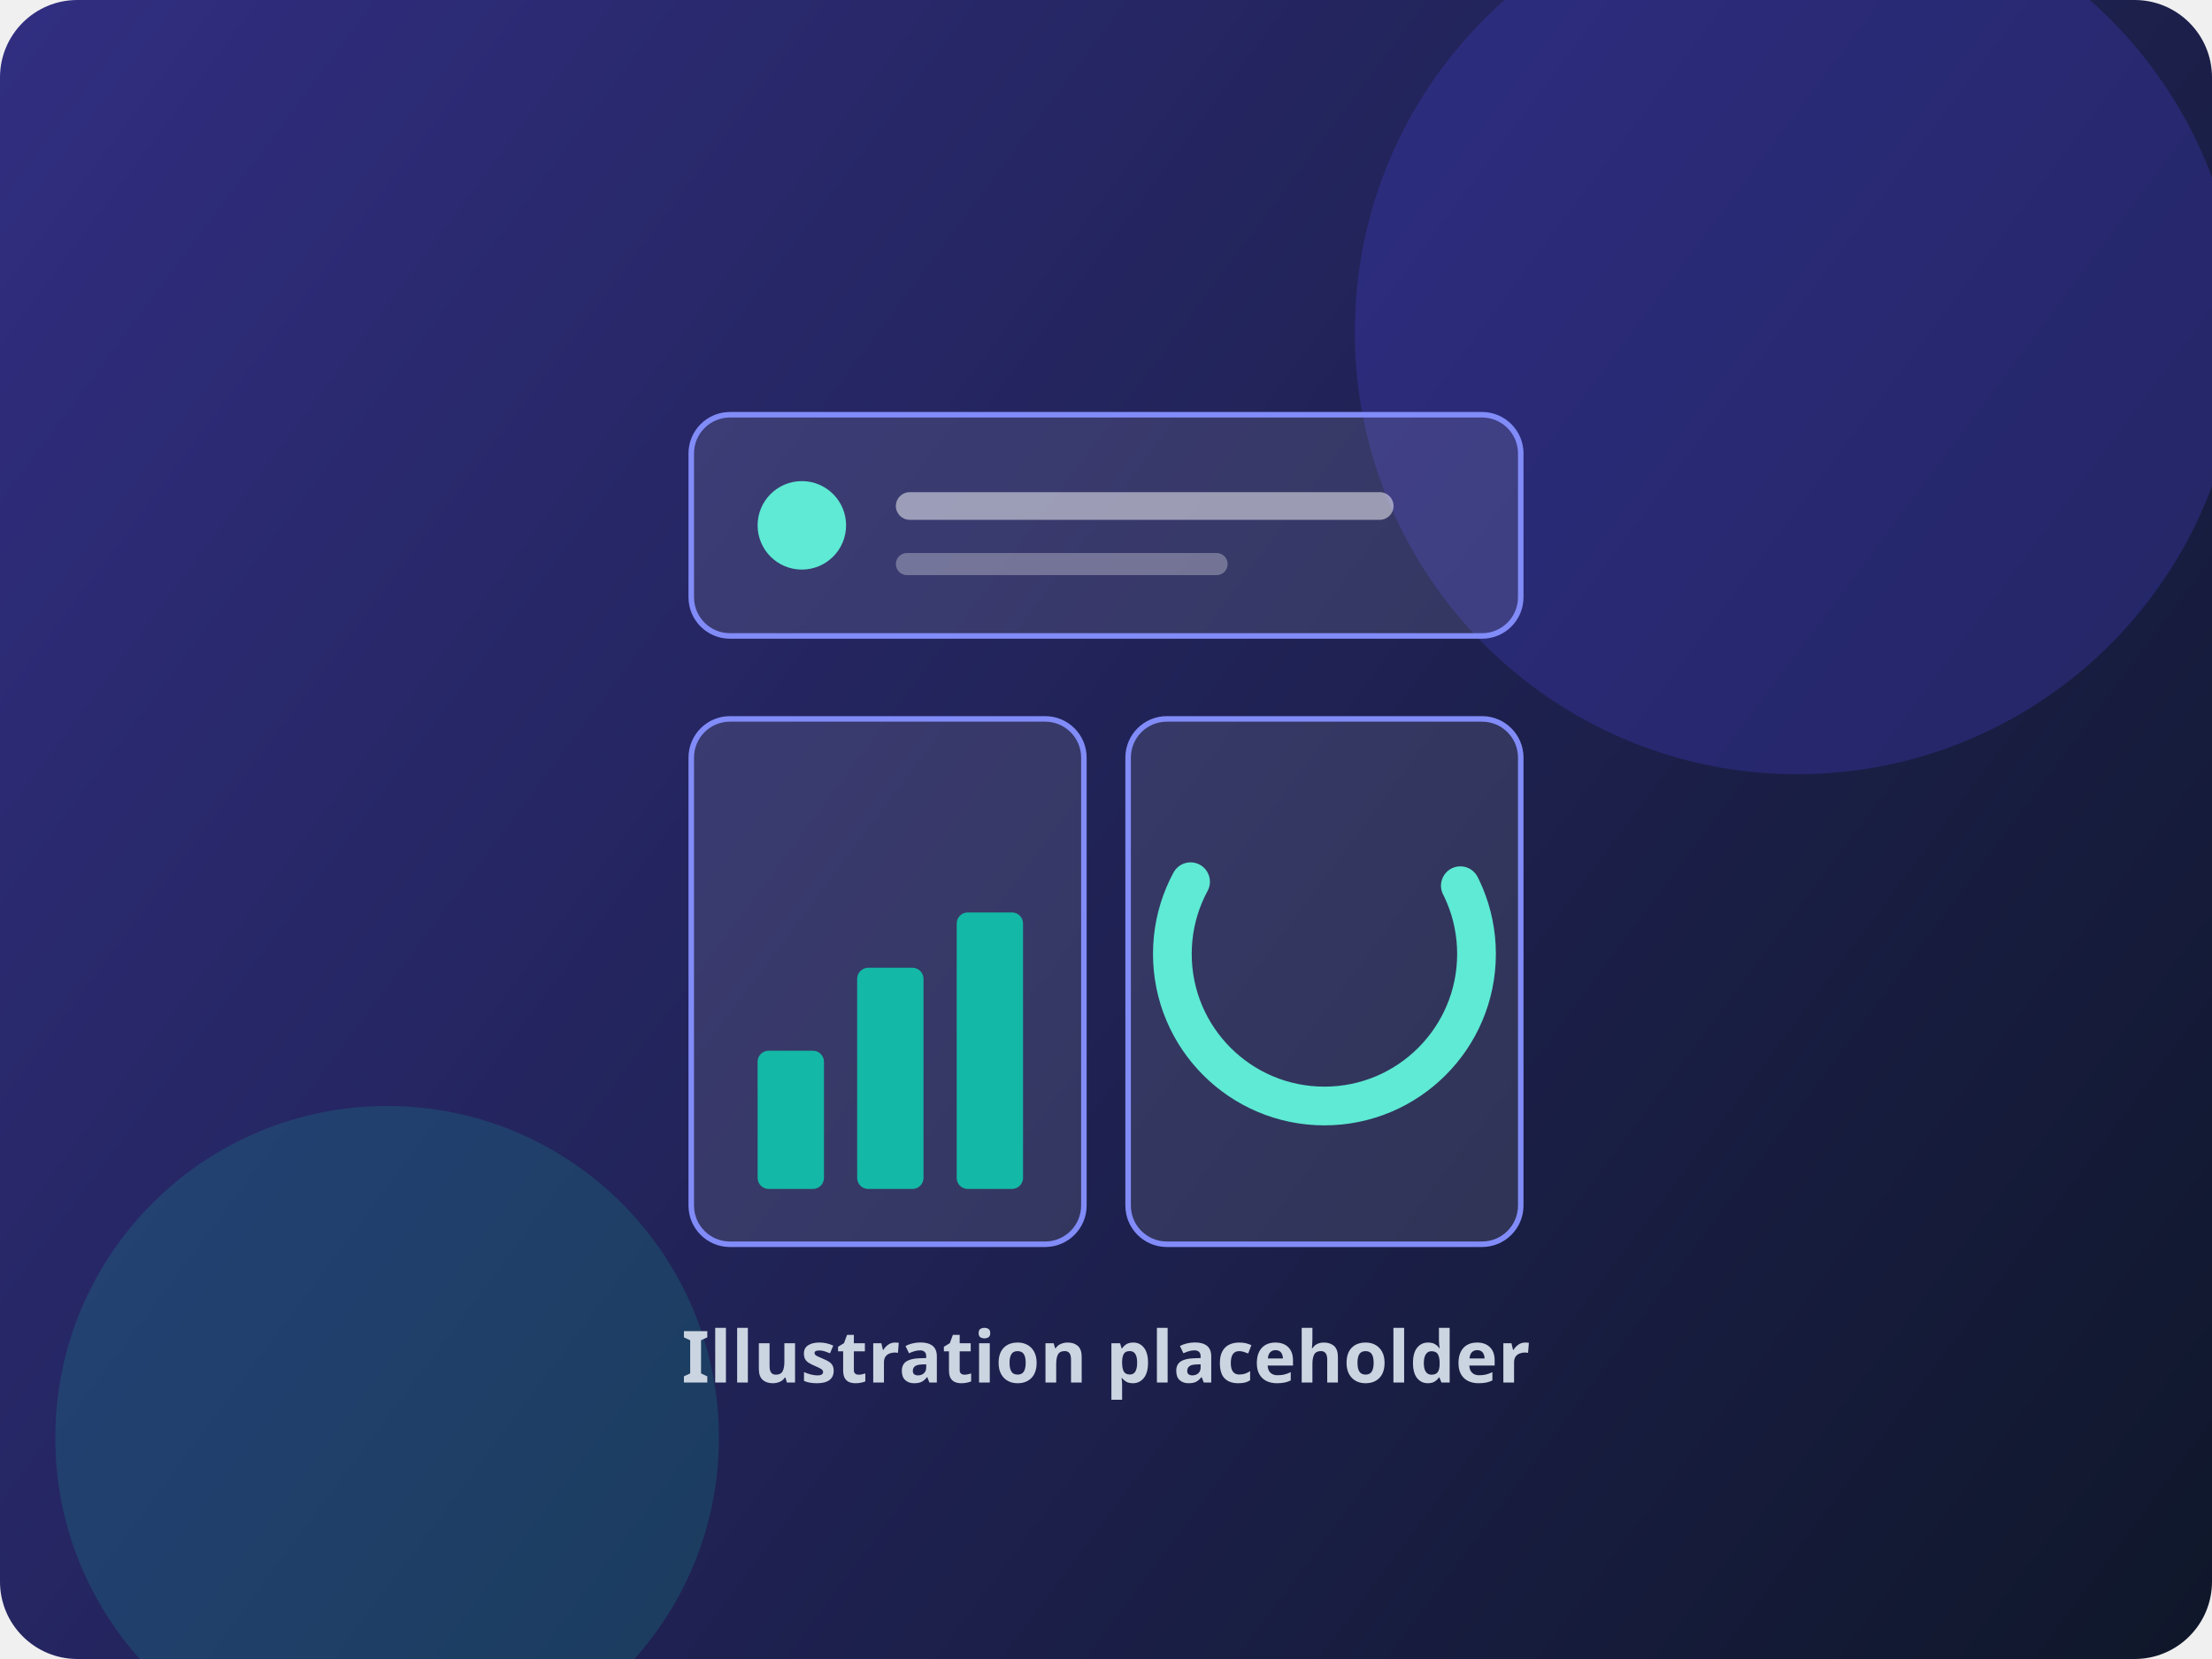
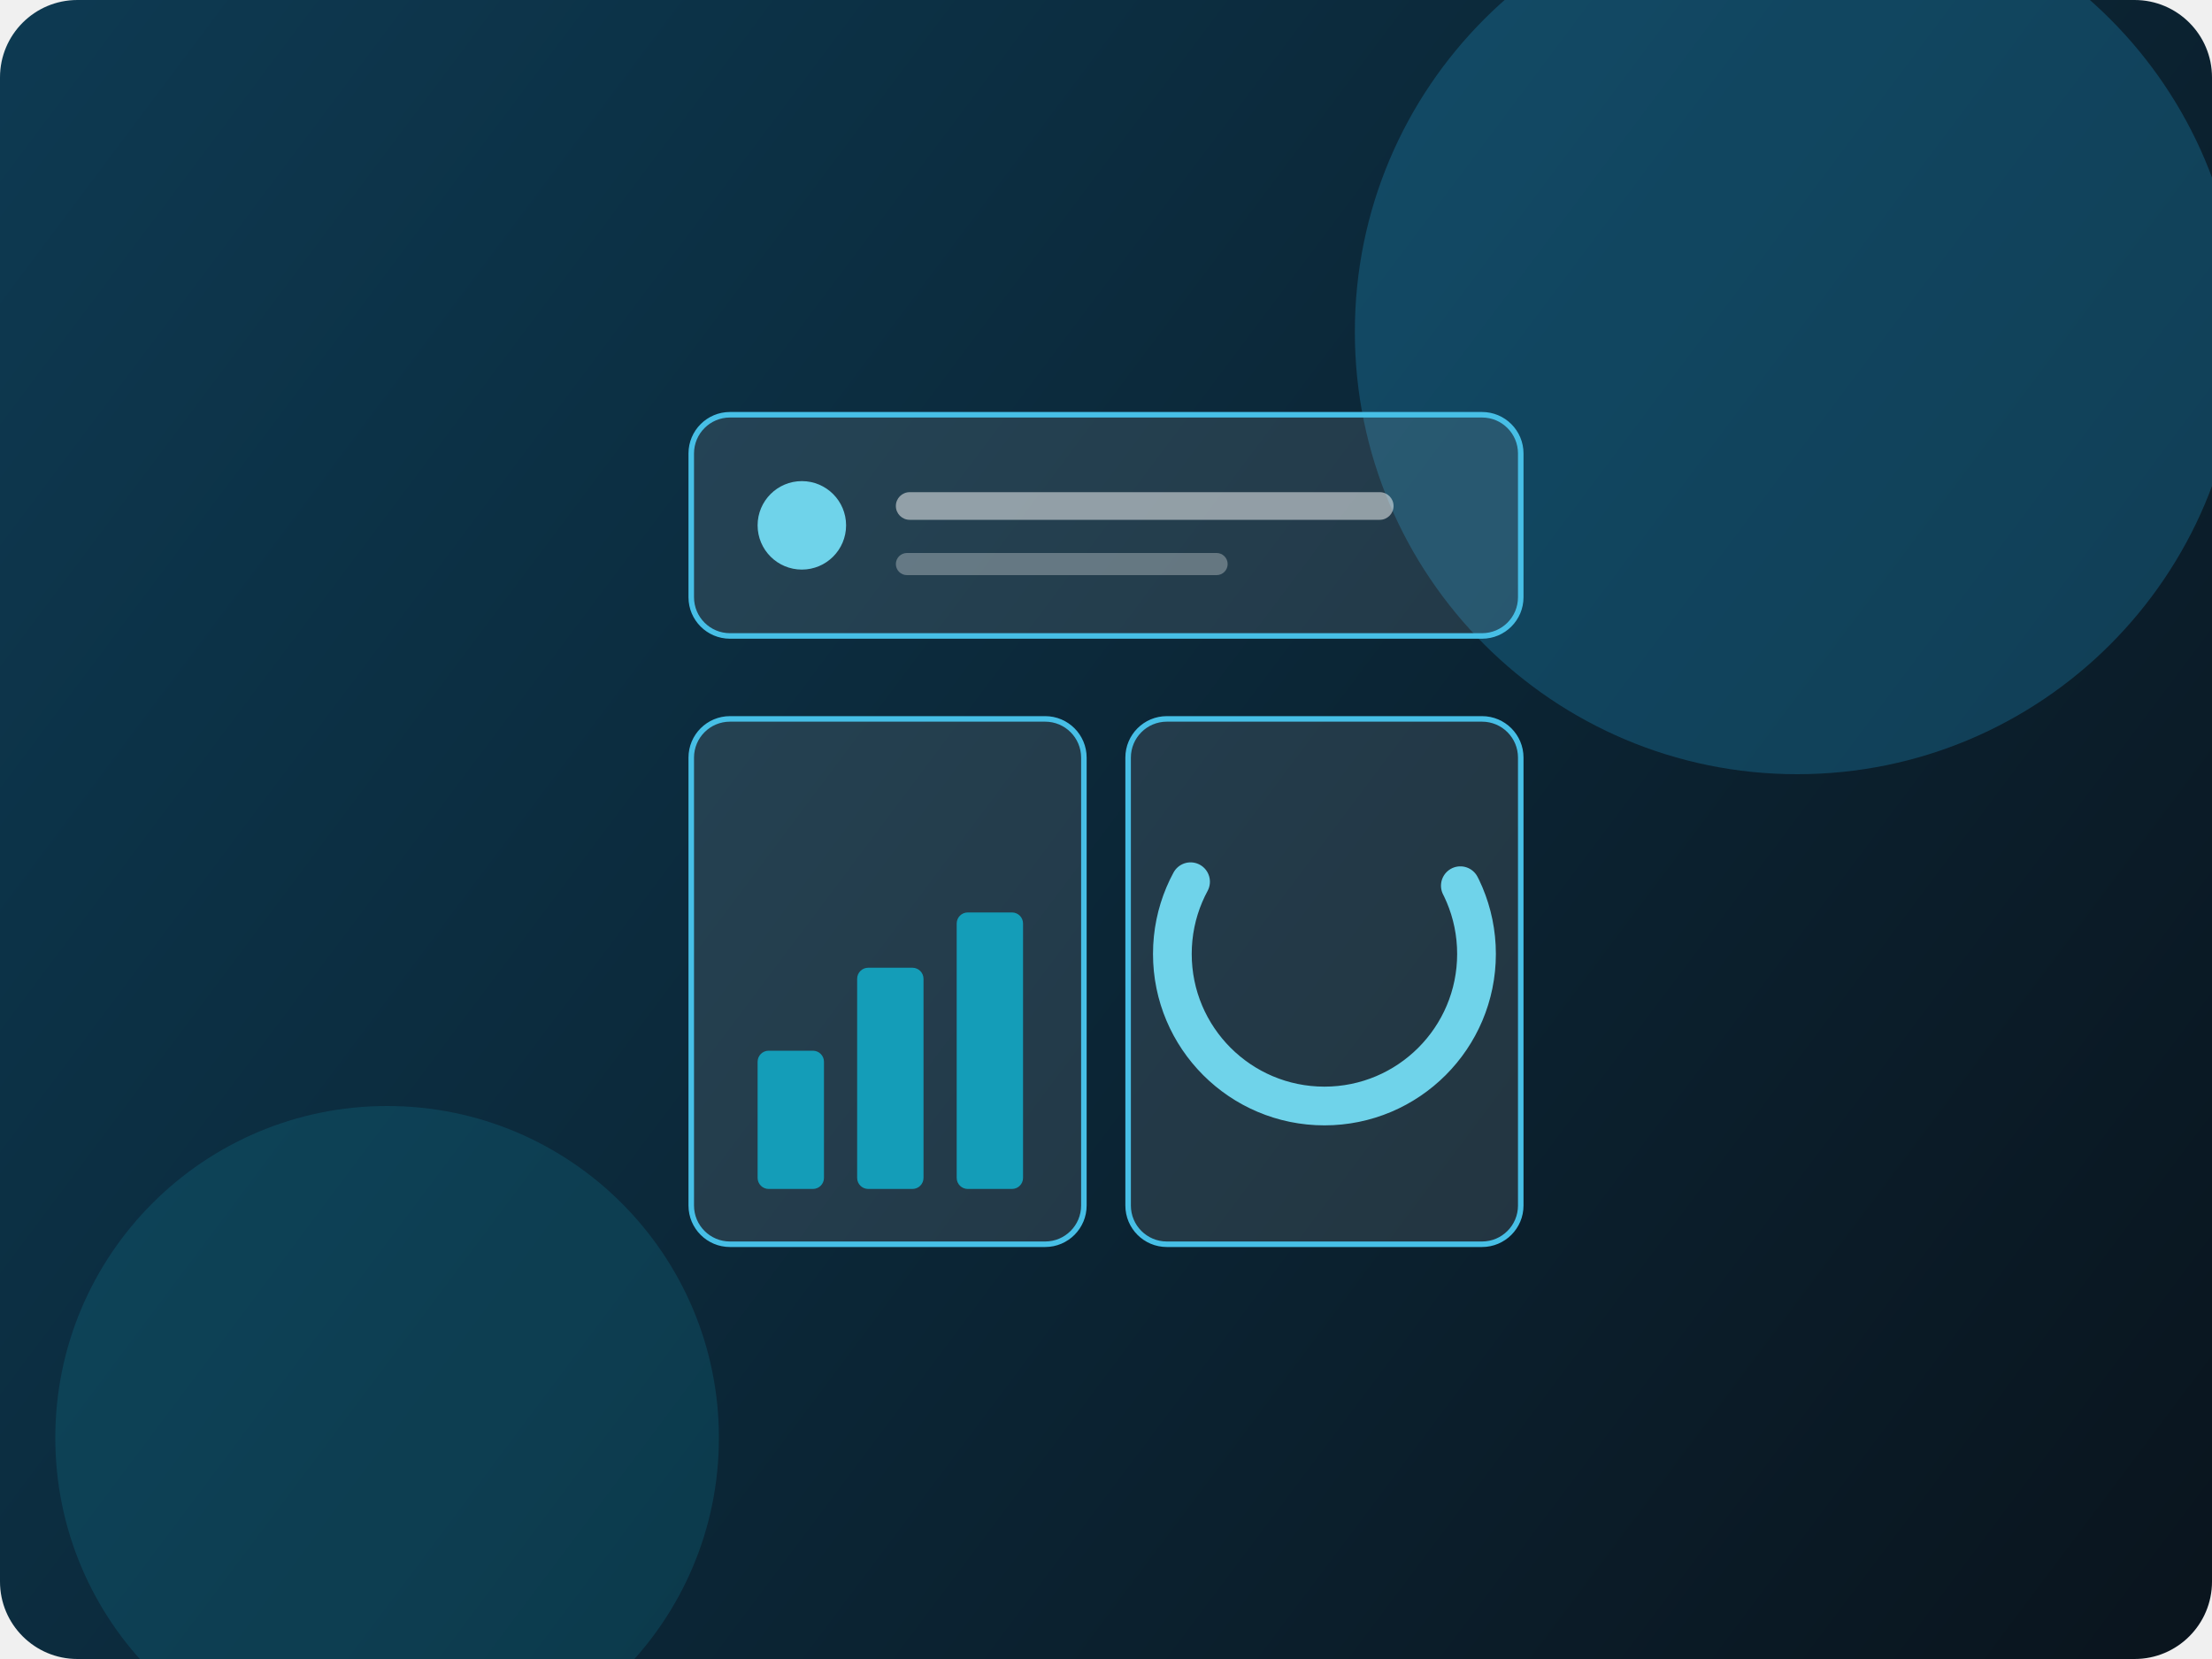
- <svg xmlns="http://www.w3.org/2000/svg" width="800" height="600" viewBox="0 0 800 600" fill="none" role="img" aria-label="Service illustration placeholder">
+ <svg xmlns="http://www.w3.org/2000/svg" width="800" height="600" viewBox="0 0 800 600" fill="none" role="img" aria-label="Custom management systems">
  <defs>
    <linearGradient id="sys-bg" x1="0" y1="0" x2="800" y2="600" gradientUnits="userSpaceOnUse">
-       <stop stop-color="#312e81" />
-       <stop offset="1" stop-color="#0f172a" />
+       <stop stop-color="#0d3a52" />
+       <stop offset="1" stop-color="#0a141d" />
    </linearGradient>
  </defs>
  <rect width="800" height="600" rx="28" fill="url(#sys-bg)" />
-   <circle cx="650" cy="120" r="160" fill="#4f46e5" fill-opacity="0.25" />
-   <circle cx="140" cy="520" r="120" fill="#14b8a6" fill-opacity="0.18" />
+   <circle cx="650" cy="120" r="160" fill="#24abe3" fill-opacity="0.25" />
+   <circle cx="140" cy="520" r="120" fill="#149db8" fill-opacity="0.18" />
  <g transform="translate(250 150)">
-     <rect x="0" y="0" width="300" height="80" rx="14" fill="#ffffff" fill-opacity="0.1" stroke="#818cf8" stroke-width="2" />
-     <circle cx="40" cy="40" r="16" fill="#5eead4" />
+     <rect x="0" y="0" width="300" height="80" rx="14" fill="#ffffff" fill-opacity="0.1" stroke="#47bfe6" stroke-width="2" />
+     <circle cx="40" cy="40" r="16" fill="#6fd3ea" />
    <rect x="74" y="28" width="180" height="10" rx="5" fill="#ffffff" fill-opacity="0.5" />
    <rect x="74" y="50" width="120" height="8" rx="4" fill="#ffffff" fill-opacity="0.3" />
-     <rect x="0" y="110" width="142" height="190" rx="14" fill="#ffffff" fill-opacity="0.1" stroke="#818cf8" stroke-width="2" />
-     <rect x="158" y="110" width="142" height="190" rx="14" fill="#ffffff" fill-opacity="0.1" stroke="#818cf8" stroke-width="2" />
-     <g fill="#14b8a6">
+     <rect x="0" y="110" width="142" height="190" rx="14" fill="#ffffff" fill-opacity="0.1" stroke="#47bfe6" stroke-width="2" />
+     <rect x="158" y="110" width="142" height="190" rx="14" fill="#ffffff" fill-opacity="0.1" stroke="#47bfe6" stroke-width="2" />
+     <g fill="#149db8">
      <rect x="24" y="230" width="24" height="50" rx="4" />
      <rect x="60" y="200" width="24" height="80" rx="4" />
      <rect x="96" y="180" width="24" height="100" rx="4" />
    </g>
-     <circle cx="229" cy="195" r="55" fill="none" stroke="#5eead4" stroke-width="14" stroke-dasharray="200 120" stroke-linecap="round" />
-   </g>
-   <g transform="translate(400 500)" text-anchor="middle" font-family="Cairo, system-ui, sans-serif">
-     <text fill="#cbd5e1" font-size="26" font-weight="700">Illustration placeholder</text>
+     <circle cx="229" cy="195" r="55" fill="none" stroke="#6fd3ea" stroke-width="14" stroke-dasharray="200 120" stroke-linecap="round" />
  </g>
</svg>
